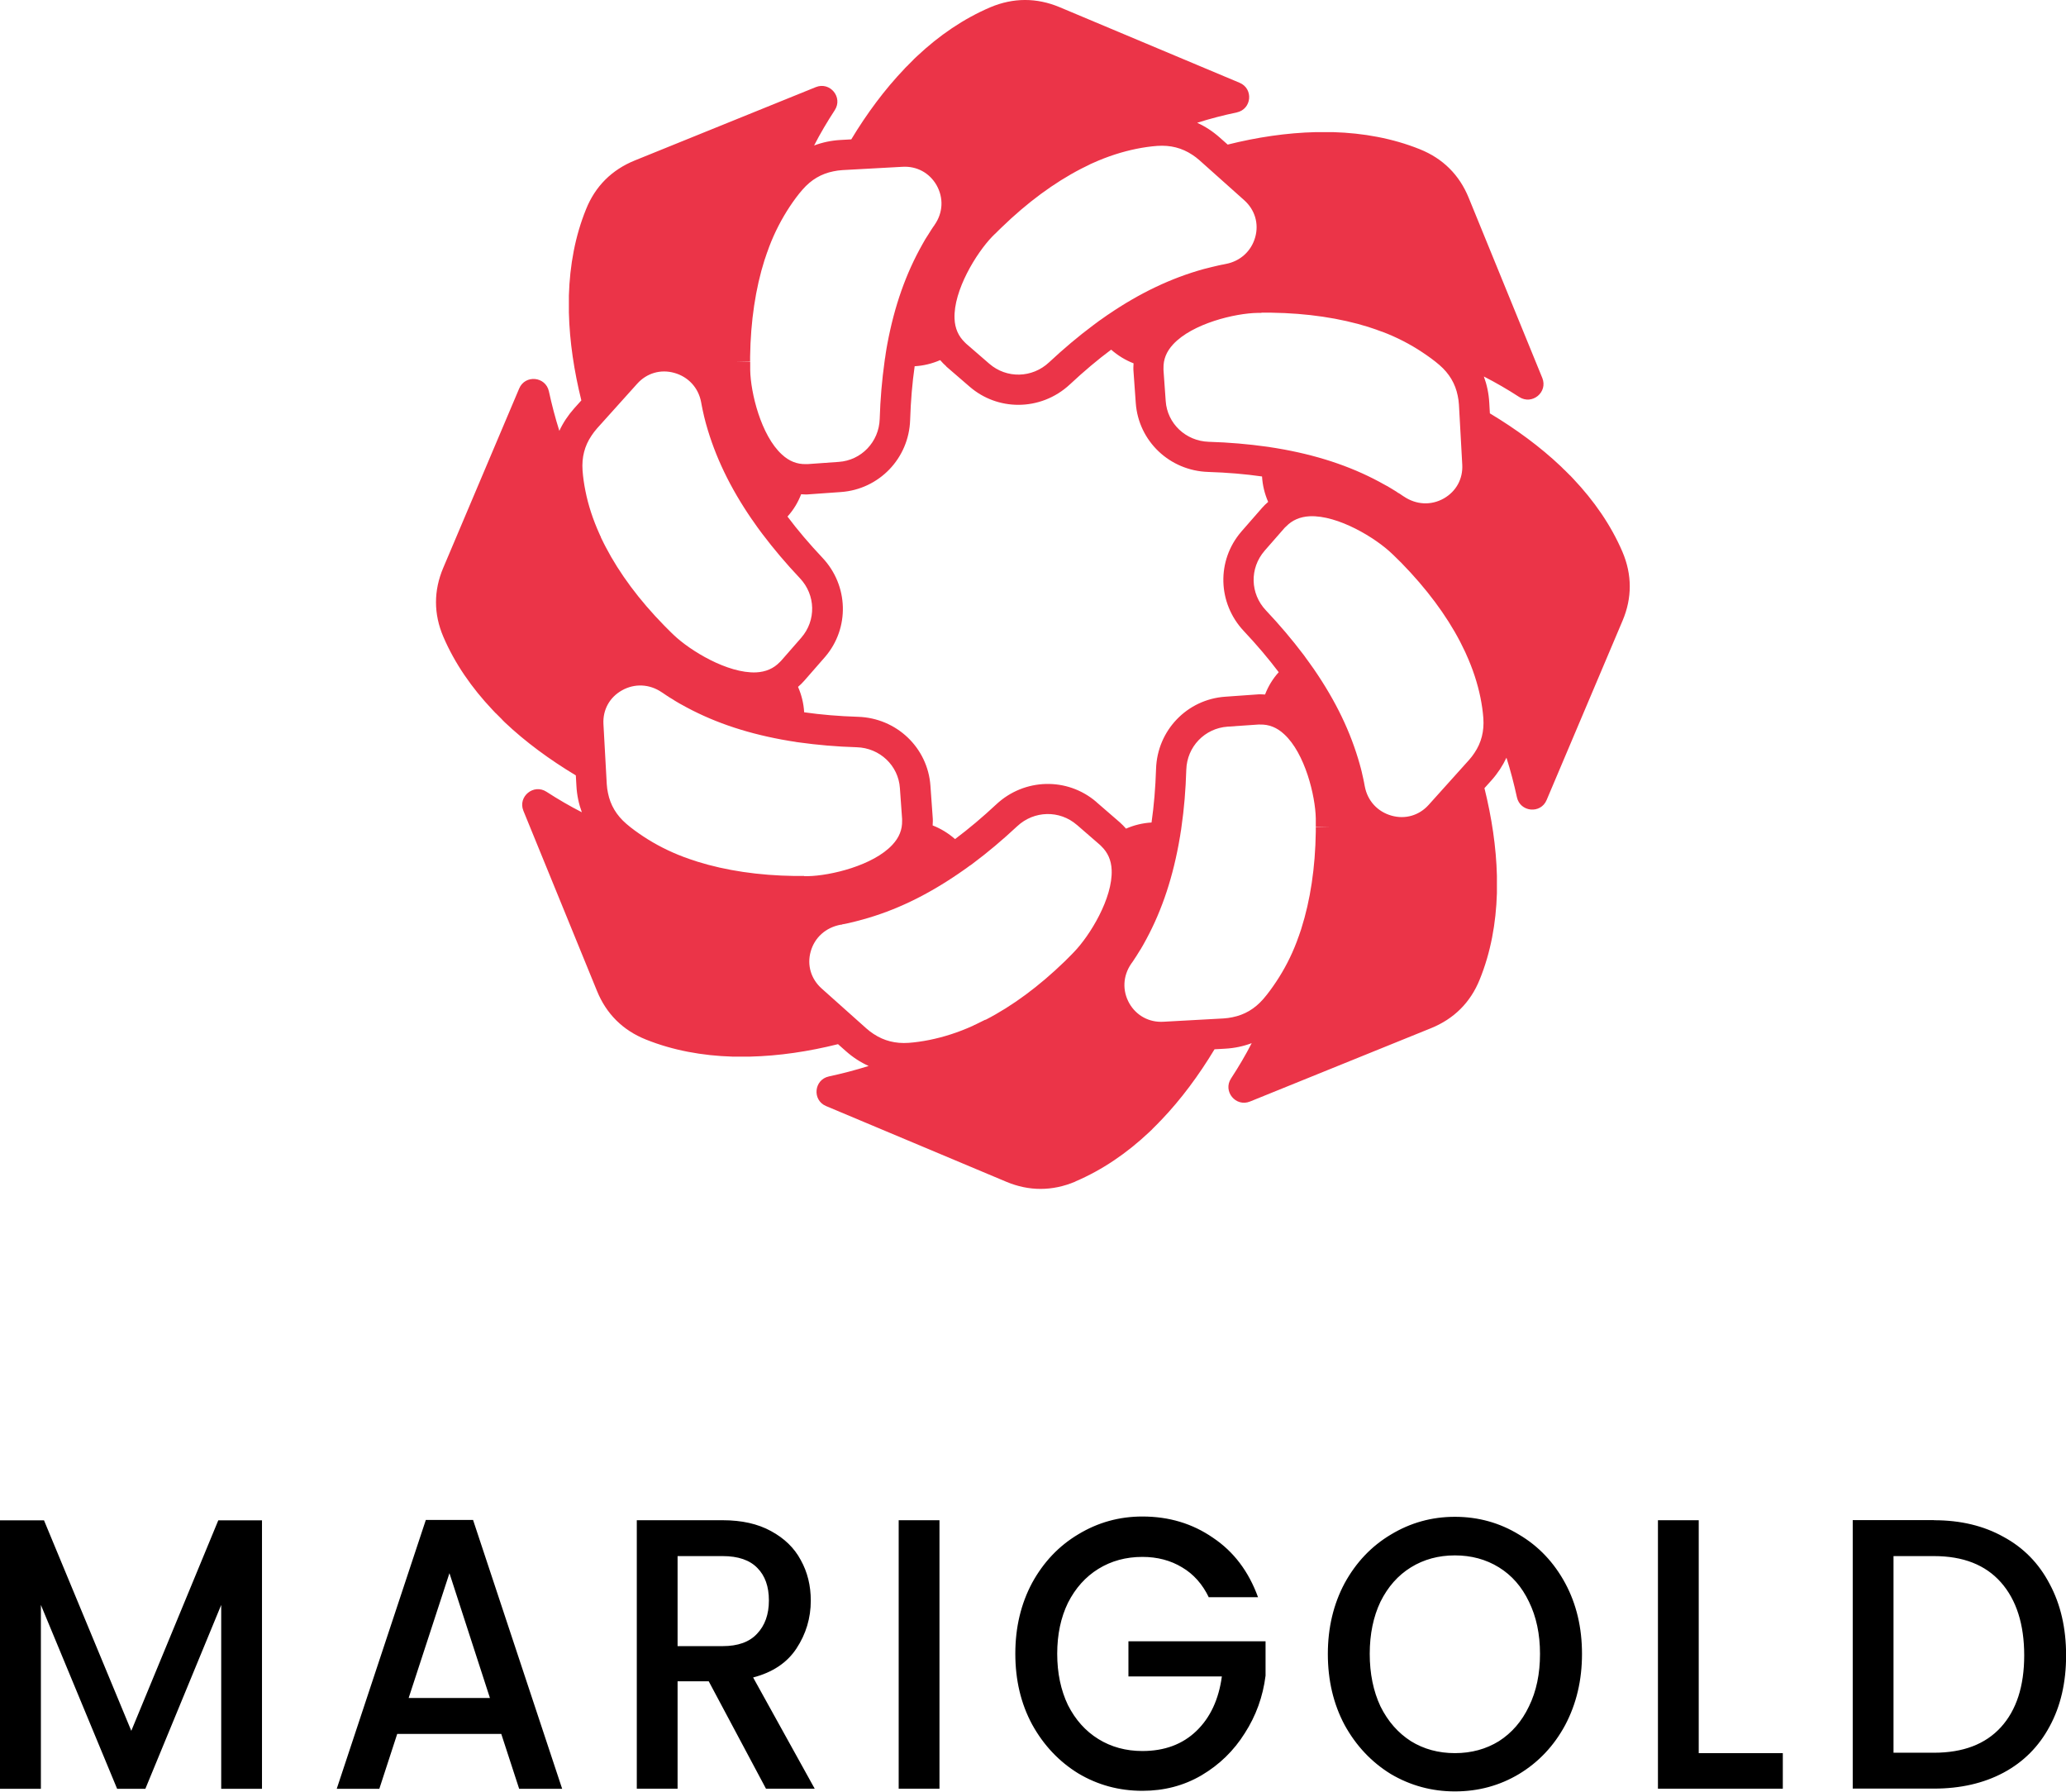
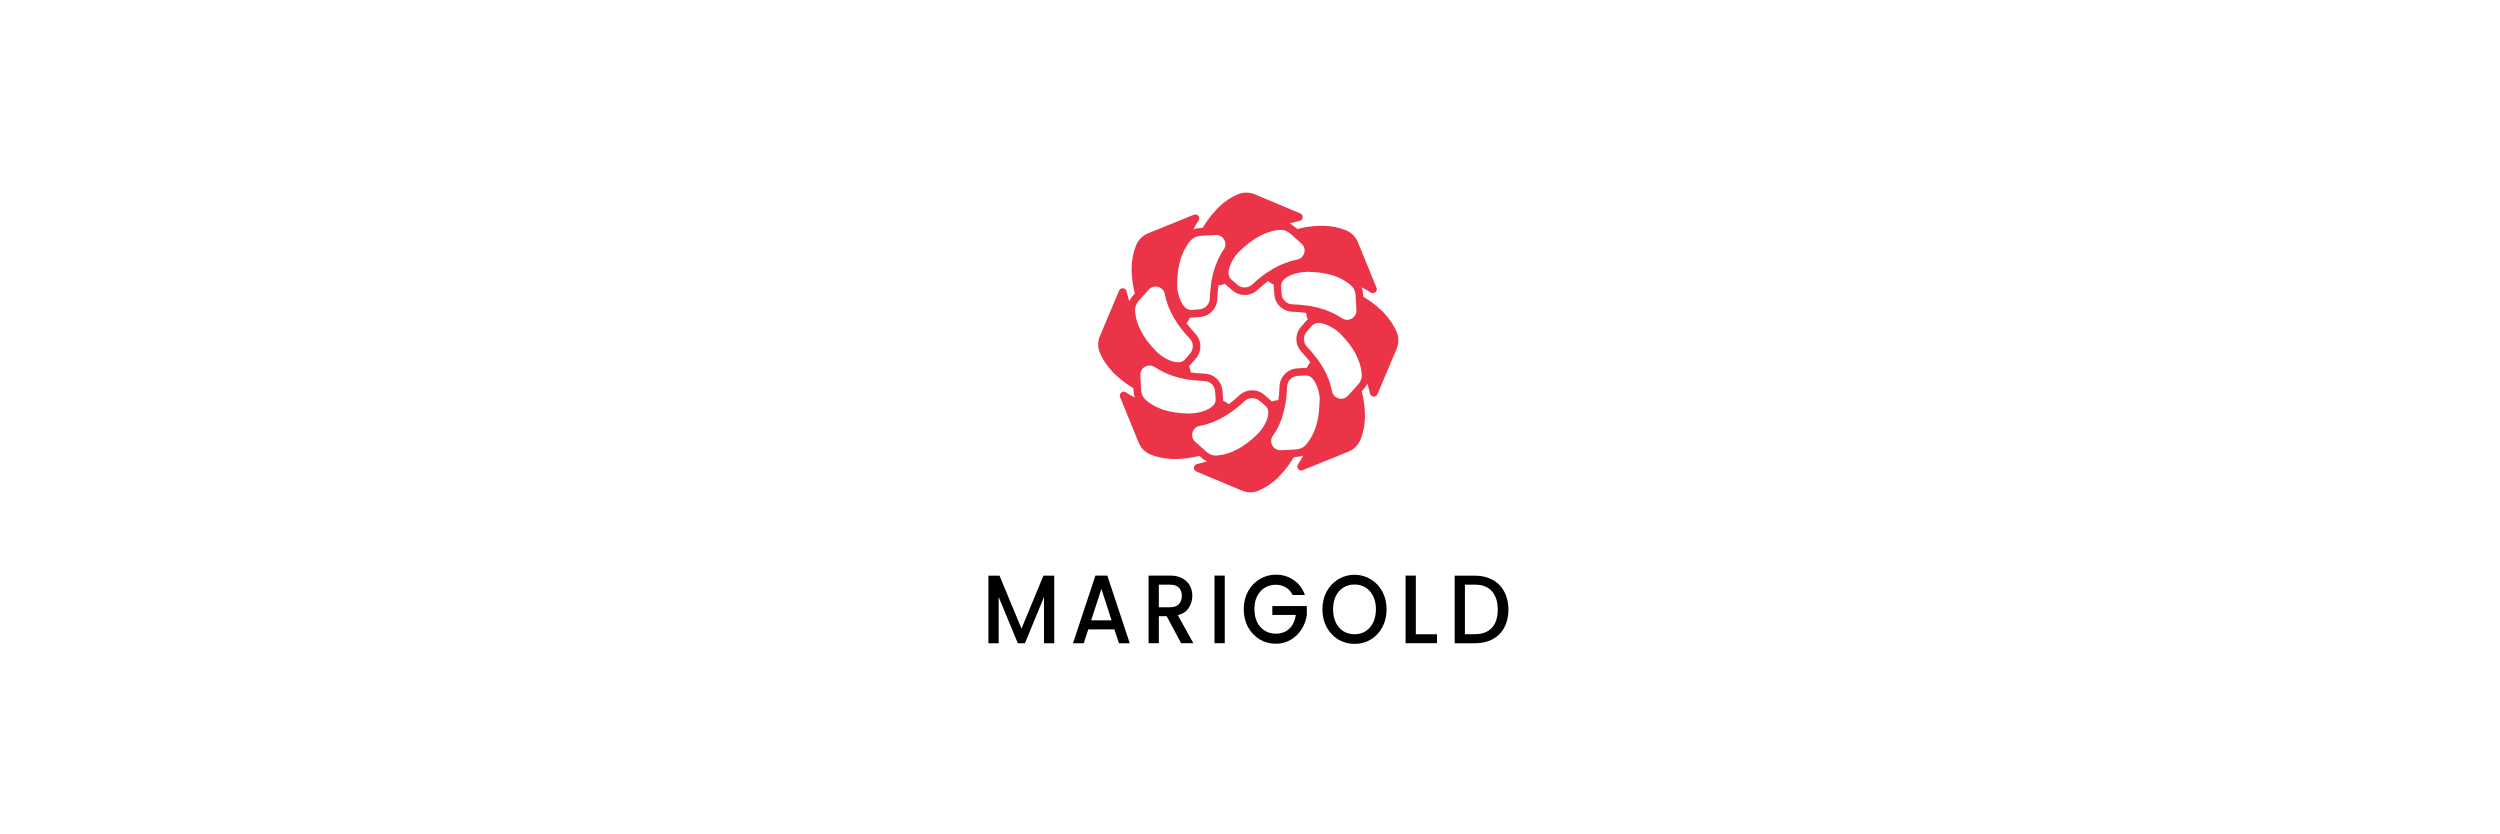
- <svg xmlns="http://www.w3.org/2000/svg" id="katman_1" viewBox="0 0 205.66 178.3">
+ <svg xmlns="http://www.w3.org/2000/svg" id="katman_1" data-name="katman 1" width="300" height="100" viewBox="0 0 300 100">
  <defs>
-     <style>.cls-1{fill:#eb3448;}</style>
+     <style>
+       .cls-1 {
+         fill: #eb3448;
+       }
+     </style>
  </defs>
-   <path d="M26.08,151.31v26.72h-4.06v-18.3l-7.55,18.3h-2.81l-7.59-18.3v18.3H0v-26.72H4.38l8.69,20.95,8.66-20.95h4.35Zm23.83,21.26h-10.37l-1.78,5.46h-4.24l8.87-26.76h4.7l8.87,26.76h-4.28l-1.78-5.46Zm-1.14-3.58l-4.03-12.42-4.06,12.42h8.09Zm27.48,9.03l-5.7-10.69h-3.1v10.69h-4.06v-26.72h8.55c1.9,0,3.5,.36,4.81,1.08,1.33,.72,2.32,1.68,2.96,2.88,.67,1.2,1,2.55,1,4.04,0,1.74-.48,3.33-1.43,4.77-.93,1.41-2.36,2.37-4.31,2.88l6.13,11.07h-4.85Zm-8.8-14.19h4.49c1.52,0,2.66-.41,3.42-1.23,.78-.82,1.18-1.92,1.18-3.31s-.38-2.46-1.14-3.23c-.76-.79-1.91-1.19-3.46-1.19h-4.49v8.96Zm26.07-12.53v26.72h-4.06v-26.72h4.06Zm26.82,7.69c-.64-1.33-1.53-2.33-2.67-3-1.14-.69-2.46-1.04-3.95-1.04-1.64,0-3.1,.4-4.38,1.19-1.28,.79-2.29,1.92-3.03,3.38-.71,1.46-1.07,3.15-1.07,5.07s.36,3.63,1.07,5.11c.74,1.46,1.75,2.59,3.03,3.38,1.28,.79,2.74,1.19,4.38,1.19,2.21,0,4-.67,5.38-2s2.22-3.14,2.53-5.42h-9.3v-3.5h13.65v3.42c-.26,2.08-.95,3.99-2.07,5.73-1.09,1.74-2.53,3.14-4.31,4.19-1.76,1.03-3.72,1.54-5.88,1.54-2.33,0-4.45-.58-6.38-1.73-1.92-1.18-3.46-2.81-4.6-4.88-1.12-2.08-1.67-4.42-1.67-7.04s.56-4.96,1.67-7.04c1.14-2.08,2.67-3.69,4.6-4.84,1.95-1.18,4.07-1.77,6.38-1.77,2.64,0,4.98,.7,7.02,2.11,2.07,1.38,3.56,3.36,4.49,5.92h-4.88Zm24.49,19.3c-2.3,0-4.43-.58-6.38-1.73-1.92-1.18-3.46-2.81-4.6-4.88-1.12-2.1-1.67-4.46-1.67-7.07s.56-4.96,1.67-7.04c1.14-2.08,2.67-3.69,4.6-4.84,1.95-1.18,4.07-1.77,6.38-1.77s4.45,.59,6.38,1.77c1.95,1.15,3.48,2.77,4.6,4.84,1.12,2.08,1.67,4.42,1.67,7.04s-.56,4.97-1.67,7.07c-1.12,2.08-2.65,3.7-4.6,4.88-1.92,1.15-4.05,1.73-6.38,1.73Zm0-3.81c1.64,0,3.1-.4,4.38-1.19,1.28-.82,2.28-1.97,2.99-3.46,.74-1.51,1.1-3.25,1.1-5.23s-.37-3.7-1.1-5.19c-.71-1.49-1.71-2.63-2.99-3.42-1.28-.79-2.74-1.19-4.38-1.19s-3.1,.4-4.38,1.19c-1.28,.79-2.29,1.93-3.03,3.42-.71,1.49-1.07,3.22-1.07,5.19s.36,3.72,1.07,5.23c.74,1.49,1.75,2.64,3.03,3.46,1.28,.79,2.74,1.19,4.38,1.19Zm24.27,0h8.37v3.54h-12.43v-26.72h4.06v23.18Zm23.42-23.18c2.64,0,4.94,.55,6.91,1.65,2,1.08,3.53,2.64,4.6,4.69,1.09,2.02,1.64,4.4,1.64,7.11s-.55,5.07-1.64,7.07c-1.07,2-2.6,3.54-4.6,4.61-1.97,1.05-4.28,1.58-6.91,1.58h-8.09v-26.72h8.09Zm0,23.14c2.9,0,5.12-.85,6.66-2.54,1.54-1.69,2.32-4.08,2.32-7.15s-.77-5.52-2.32-7.27c-1.54-1.74-3.76-2.61-6.66-2.61h-4.03v19.57h4.03Z" />
-   <path class="cls-1" d="M107.06,117.58c2.67-1.14,5.11-2.81,7.3-4.87h0l.16-.15,.02-.02,.14-.13,.03-.04,.12-.12,.05-.05,.34-.34,.07-.07,.09-.1,.06-.06,.11-.11,.04-.04c1.99-2.08,3.76-4.48,5.31-7.05l1.06-.06c.93-.05,1.81-.24,2.64-.55-.62,1.21-1.31,2.37-2.06,3.52-.83,1.28,.48,2.86,1.89,2.29l18.02-7.3c2.29-.93,3.93-2.56,4.85-4.85,1.09-2.68,1.62-5.58,1.71-8.58h0v-1.74c-.07-2.87-.52-5.81-1.24-8.72l.71-.79c.62-.7,1.11-1.45,1.48-2.24,.41,1.29,.75,2.6,1.04,3.93,.32,1.49,2.37,1.69,2.96,.28l7.56-17.85c.96-2.27,.95-4.58-.01-6.84-1.14-2.66-2.83-5.09-4.89-7.27h0l-.15-.16-.02-.02-.13-.14-.04-.03-.12-.12-.05-.05-.34-.34-.08-.07-.09-.09-.06-.06-.11-.11-.04-.04c-2.09-1.98-4.5-3.74-7.08-5.29l-.06-1.05c-.05-.93-.24-1.81-.54-2.62,1.21,.62,2.38,1.3,3.52,2.04,1.28,.83,2.87-.47,2.3-1.89l-7.33-17.94c-.93-2.28-2.57-3.91-4.87-4.83-2.69-1.08-5.61-1.61-8.62-1.7h-1.74c-2.89,.07-5.84,.51-8.76,1.24l-.79-.7c-.7-.62-1.45-1.11-2.25-1.47,1.29-.41,2.61-.75,3.94-1.03,1.5-.32,1.69-2.36,.29-2.95L105.47,.71c-2.28-.95-4.59-.95-6.88,.01-2.67,1.14-5.11,2.81-7.3,4.87h0l-.16,.15-.02,.02-.14,.13-.03,.04-.12,.12-.05,.05-.34,.34-.07,.08-.1,.09-.06,.06-.11,.11-.04,.05c-1.99,2.08-3.76,4.47-5.31,7.04l-1.06,.06c-.93,.05-1.81,.24-2.64,.55,.62-1.21,1.31-2.37,2.06-3.52,.83-1.28-.48-2.86-1.89-2.29l-18.02,7.3c-2.29,.93-3.93,2.56-4.85,4.85-1.09,2.68-1.62,5.58-1.71,8.58h0v1.73c.07,2.87,.52,5.81,1.24,8.72l-.71,.79c-.62,.7-1.11,1.44-1.48,2.24-.41-1.29-.75-2.6-1.04-3.93-.32-1.49-2.37-1.69-2.96-.28l-7.56,17.85c-.96,2.27-.96,4.58,.01,6.85,1.14,2.66,2.83,5.09,4.89,7.27h0l.15,.16,.02,.02,.13,.14,.04,.03,.12,.12,.05,.05,.34,.34,.07,.07,.09,.1,.06,.06,.11,.11,.04,.04c2.09,1.98,4.5,3.74,7.08,5.29l.06,1.05c.05,.93,.24,1.81,.54,2.62-1.21-.62-2.38-1.3-3.52-2.04-1.28-.83-2.87,.48-2.3,1.89l7.33,17.94c.93,2.28,2.57,3.91,4.87,4.83,2.69,1.08,5.61,1.61,8.62,1.7h1.74c2.89-.07,5.84-.51,8.76-1.24l.79,.7c.7,.62,1.46,1.11,2.26,1.47-1.3,.41-2.61,.75-3.95,1.04-1.5,.32-1.69,2.36-.29,2.95l17.93,7.53c2.28,.96,4.6,.95,6.88-.01Zm23.92-35.26v.28s0,.08,0,.09v.09c-.05,3.56-.54,6.81-1.44,9.64l-.02,.07-.24,.7s-.02,.05-.03,.07l-.16,.45c-.56,1.48-1.26,2.81-2.06,4.01-.4,.6-.82,1.18-1.27,1.7-.86,.99-1.87,1.58-3.08,1.82-.28,.06-.58,.1-.88,.12l-6,.33c-1.41,.08-2.68-.61-3.38-1.83-.71-1.26-.65-2.73,.19-3.95l.05-.07s.04-.06,.06-.08l.35-.53s.03-.04,.04-.06l.26-.42s.03-.05,.03-.05l.12-.19s.04-.06,.05-.07l.07-.13s.03-.06,.05-.08l.12-.21c1.65-2.91,2.8-6.15,3.51-9.95,.05-.29,.11-.59,.15-.85l.08-.52s.01-.06,.02-.1c.01-.1,.03-.2,.04-.3,.26-1.78,.42-3.7,.48-5.7,.07-2.28,1.83-4.12,4.11-4.28l3.06-.21c.06,0,.12,0,.18,0,.88-.02,1.67,.29,2.39,.96,2.08,1.9,3.11,6.15,3.15,8.38v.38s0,.05,0,.07v.39h1.51l-1.51,.03Zm14.85-17.48l.12,.27c.66,1.45,1.13,2.89,1.42,4.31,.14,.69,.24,1.38,.29,2.06,.09,1.3-.2,2.44-.89,3.46-.16,.24-.34,.48-.54,.7l-4.01,4.46c-.95,1.06-2.33,1.46-3.69,1.08-1.4-.39-2.4-1.48-2.67-2.91l-.03-.15s0-.04-.01-.06l-.03-.15s0-.05-.01-.07l-.04-.17s0-.05-.01-.07l-.15-.66s-.02-.08-.02-.1l-.12-.47s-.01-.04-.02-.06l-.06-.23c-.9-3.22-2.39-6.32-4.58-9.5-.17-.25-.35-.5-.52-.73l-.3-.41s-.04-.06-.06-.09c-.06-.08-.12-.16-.18-.24-1.09-1.44-2.33-2.91-3.71-4.37-1.57-1.66-1.63-4.19-.13-5.92,.02-.02,.04-.04,.05-.06l1.96-2.24s.09-.08,.13-.12c.61-.63,1.38-.97,2.36-1.02,2.82-.12,6.56,2.16,8.19,3.73l.25,.24s.04,.04,.06,.06l.63,.62c2.49,2.55,4.46,5.19,5.83,7.82l.04,.08,.4,.81s.03,.05,.04,.09Zm-20.25-33.72s.06,0,.1,0h.38s.05,0,.07,0h.43c3.57,.05,6.84,.54,9.69,1.43,.01,0,.07,.02,.08,.03l.69,.23s.05,.02,.07,.03l.47,.17h.02c1.48,.56,2.8,1.25,3.99,2.04,.6,.4,1.18,.81,1.71,1.27,.99,.85,1.59,1.87,1.83,3.07,.06,.28,.1,.57,.12,.88l.33,5.97c.08,1.42-.61,2.67-1.84,3.37-1.26,.71-2.74,.64-3.98-.2l-.05-.03s-.06-.04-.09-.06l-.12-.08-.05-.04-.21-.13h-.02l-.14-.1s-.08-.05-.09-.06l-.36-.22s-.06-.04-.08-.05l-.22-.13s-.04-.03-.05-.03l-.13-.08s-.06-.04-.08-.04l-.22-.12c-2.92-1.65-6.18-2.79-9.99-3.5-.3-.05-.6-.11-.86-.15l-.52-.08s-.07-.01-.1-.02c-.1-.01-.2-.03-.3-.04-1.79-.25-3.71-.42-5.73-.48-2.29-.07-4.14-1.82-4.29-4.06l-.22-3.08c0-.06,0-.12,0-.18-.02-.88,.29-1.66,.96-2.38,1.91-2.07,6.17-3.1,8.43-3.13h.35Zm-26.81-7.57l.26-.26s.03-.03,.05-.04l.28-.28,.04-.04,.31-.3c2.56-2.48,5.21-4.44,7.92-5.84l.83-.41s.05-.02,.07-.04l.27-.12c1.46-.66,2.91-1.12,4.33-1.41,.7-.14,1.39-.24,2.07-.29,1.31-.09,2.45,.2,3.48,.88,.24,.16,.48,.33,.71,.54l4.47,3.99c1.06,.95,1.47,2.32,1.09,3.68-.39,1.39-1.49,2.39-2.93,2.66l-.15,.03s-.05,.01-.08,.02l-.12,.02s-.07,.01-.11,.02l-.13,.03s-.07,.01-.1,.02l-.68,.16s-.05,.01-.08,.02l-.44,.11s-.05,.01-.08,.02l-.24,.06c-3.24,.9-6.35,2.38-9.49,4.52l-.05,.03c-.25,.17-.51,.35-.71,.5l-.06,.04s-.04,.03-.06,.04l-.32,.24s-.05,.03-.07,.05c-.08,.06-.16,.12-.24,.18-1.45,1.08-2.92,2.32-4.39,3.69-1.67,1.56-4.21,1.63-5.94,.13l-2.31-2s-.08-.09-.13-.13c-.63-.61-.98-1.38-1.02-2.35-.12-2.81,2.17-6.53,3.74-8.16Zm-4.58,12.92l2.34,2.02c1.39,1.2,3.11,1.8,4.84,1.8,1.84,0,3.68-.68,5.13-2.03,1.39-1.3,2.78-2.47,4.11-3.46,.66,.58,1.41,1.04,2.23,1.36-.02,.29-.03,.57,0,.87l.22,3.08c.27,3.79,3.37,6.74,7.21,6.86,1.89,.06,3.69,.21,5.36,.45,.05,.88,.26,1.73,.61,2.53-.22,.19-.43,.39-.62,.61l-2.01,2.3s-.04,.04-.05,.06c-2.47,2.87-2.36,7.11,.26,9.89,1.29,1.37,2.45,2.74,3.47,4.09-.59,.65-1.05,1.41-1.36,2.22-.29-.02-.58-.03-.87,0l-3.09,.22c-3.8,.26-6.77,3.35-6.89,7.18-.06,1.88-.21,3.67-.45,5.34-.88,.05-1.74,.26-2.54,.61-.19-.22-.39-.42-.61-.62l-2.31-2s-.04-.03-.05-.05c-2.88-2.46-7.14-2.36-9.94,.25-1.38,1.29-2.75,2.44-4.11,3.46-.66-.58-1.41-1.04-2.23-1.36,.02-.29,.03-.57,0-.87l-.22-3.08c-.27-3.79-3.37-6.74-7.21-6.86-1.89-.06-3.69-.21-5.36-.45-.05-.88-.26-1.73-.61-2.53,.22-.19,.43-.39,.62-.61l2.01-2.3s.05-.05,.07-.08c2.45-2.86,2.34-7.1-.28-9.87-1.29-1.37-2.46-2.74-3.47-4.09,.59-.65,1.05-1.41,1.36-2.22,.14,0,.27,.02,.41,.02,.15,0,.3,0,.46-.02l3.09-.22c3.8-.27,6.77-3.35,6.89-7.18,.06-1.88,.21-3.67,.45-5.34,.88-.05,1.74-.26,2.54-.61,.19,.22,.39,.43,.61,.62Zm-19.52-.49v-.3s0-.07,0-.08v-.09c.05-3.56,.54-6.81,1.44-9.65l.03-.08,.22-.65s.03-.09,.04-.1l.16-.45c.56-1.48,1.26-2.81,2.05-4.01,.4-.6,.82-1.18,1.28-1.7,.86-.99,1.87-1.58,3.08-1.82,.28-.06,.58-.1,.88-.12l6-.33c1.42-.08,2.68,.61,3.38,1.83,.71,1.26,.65,2.73-.19,3.94l-.05,.08s-.04,.06-.06,.08l-.09,.13s-.02,.03-.03,.05l-.14,.21h0l-.11,.18-.04,.06-.13,.21s-.02,.04-.04,.06l-.16,.25s-.02,.04-.03,.05l-.04,.06s-.03,.04-.04,.07l-.08,.14s-.03,.05-.04,.07l-.12,.21c-1.65,2.91-2.8,6.15-3.51,9.95-.05,.29-.11,.59-.15,.88l-.07,.49s-.01,.07-.02,.1c-.01,.1-.03,.2-.04,.3-.25,1.79-.42,3.7-.48,5.7-.07,2.28-1.83,4.12-4.08,4.27l-3.09,.22c-.06,0-.12,0-.18,0-.88,.02-1.67-.29-2.39-.96-2.08-1.9-3.11-6.15-3.15-8.39v-.38s0-.05,0-.07v-.39h-1.51l1.51-.03Zm-14.84,17.49l-.05-.1-.02-.03-.06-.14-.02-.04c-.65-1.44-1.12-2.87-1.4-4.28-.14-.69-.24-1.38-.29-2.06-.09-1.3,.2-2.44,.89-3.46,.16-.24,.34-.48,.54-.71l4.01-4.46c.95-1.06,2.33-1.46,3.69-1.08,1.4,.39,2.4,1.48,2.67,2.9l.03,.16s0,.03,.01,.05l.03,.16s0,.04,.01,.06l.04,.18s0,.05,.01,.07l.15,.67s.02,.07,.02,.09l.11,.43s.02,.08,.03,.12l.06,.22c.9,3.22,2.39,6.32,4.56,9.48,0,.01,.02,.03,.04,.05,.17,.24,.33,.48,.49,.7l.3,.41s.04,.05,.06,.08c.06,.08,.12,.16,.18,.24,1.09,1.44,2.33,2.91,3.71,4.37,1.57,1.66,1.63,4.2,.13,5.92-.02,.02-.04,.05-.06,.07l-1.95,2.23s-.09,.08-.13,.13c-.61,.63-1.38,.97-2.36,1.02-2.84,.11-6.56-2.16-8.2-3.73l-.26-.25s-.03-.03-.04-.04l-.63-.63c-2.49-2.54-4.46-5.19-5.84-7.84l-.03-.06-.13-.25-.02-.04-.26-.53s-.02-.05-.04-.07Zm20.23,33.71s-.04,0-.07,0h-.15s-.04,0-.06,0h-.69c-3.57-.05-6.84-.54-9.69-1.43-.01,0-.07-.02-.08-.03l-.7-.23s-.04-.02-.07-.03l-.46-.16c-1.49-.56-2.83-1.25-4.03-2.04-.6-.4-1.18-.81-1.71-1.27-.99-.85-1.59-1.87-1.83-3.07-.06-.28-.1-.57-.12-.88l-.33-5.97c-.08-1.42,.61-2.67,1.84-3.36,1.26-.71,2.74-.64,3.95,.18l.08,.05s.08,.05,.12,.08l.22,.15,.06,.04,.09,.06h.01l.16,.11,.08,.05,.35,.21s.06,.04,.07,.05l.23,.14s.04,.02,.05,.03l.14,.08,.06,.04,.22,.12c2.92,1.65,6.18,2.79,9.99,3.5,.3,.05,.6,.11,.86,.15l.52,.08s.06,.01,.09,.02c.1,.01,.2,.03,.3,.04,1.79,.25,3.72,.42,5.73,.48,2.29,.07,4.14,1.82,4.29,4.06l.22,3.08c0,.06,0,.12,0,.18,.02,.88-.29,1.66-.96,2.38-1.91,2.07-6.17,3.09-8.43,3.13h-.37Zm18.02,14.31s-.06,.03-.07,.03l-.81,.4s-.05,.02-.08,.04l-.1,.05h-.03l-.14,.08c-1.45,.66-2.9,1.12-4.33,1.41-.7,.14-1.39,.24-2.07,.29-1.3,.09-2.45-.2-3.48-.88-.24-.16-.48-.33-.71-.54l-4.47-3.99c-1.06-.95-1.47-2.32-1.09-3.68,.39-1.39,1.49-2.39,2.99-2.67h.08s.06-.03,.1-.04l.12-.02s.05,0,.07-.01l.19-.04s.06-.01,.09-.02l.69-.16,.07-.02,.47-.12s.04-.01,.06-.02l.23-.06c3.24-.89,6.35-2.38,9.54-4.56,.25-.17,.5-.35,.75-.52l.38-.28s.06-.04,.1-.06c.08-.06,.16-.12,.24-.18,1.45-1.08,2.92-2.32,4.39-3.69,1.67-1.56,4.21-1.63,5.94-.13,.02,.02,.03,.03,.05,.04l2.26,1.96h0s.08,.09,.13,.13c.63,.61,.98,1.38,1.02,2.35,.12,2.81-2.17,6.54-3.75,8.17l-.25,.26s-.03,.02-.04,.04l-.63,.63c-2.56,2.48-5.21,4.44-7.87,5.81Z" />
+   <path d="M126.51,69.08v8.11h-1.23v-5.55l-2.29,5.55h-.85l-2.3-5.55v5.55h-1.23v-8.11h1.33l2.64,6.36,2.63-6.36h1.32Zm7.23,6.45h-3.15l-.54,1.66h-1.29l2.69-8.12h1.43l2.69,8.12h-1.3l-.54-1.66h0Zm-.35-1.09l-1.22-3.77-1.23,3.77h2.45Zm8.34,2.74l-1.73-3.24h-.94v3.24h-1.23v-8.11h2.59c.58,0,1.06,.11,1.46,.33,.4,.22,.7,.51,.9,.87,.2,.36,.3,.77,.3,1.23,0,.53-.15,1.01-.43,1.45-.28,.43-.72,.72-1.31,.87l1.86,3.36h-1.47Zm-2.67-4.31h1.36c.46,0,.81-.12,1.04-.37,.24-.25,.36-.58,.36-1s-.12-.75-.35-.98c-.23-.24-.58-.36-1.05-.36h-1.36v2.72h0Zm7.91-3.8v8.11h-1.23v-8.11h1.23Zm8.14,2.33c-.19-.4-.46-.71-.81-.91-.35-.21-.75-.32-1.2-.32-.5,0-.94,.12-1.33,.36-.39,.24-.69,.58-.92,1.03-.22,.44-.32,.96-.32,1.54s.11,1.1,.32,1.55c.22,.44,.53,.79,.92,1.03,.39,.24,.83,.36,1.33,.36,.67,0,1.21-.2,1.63-.61s.67-.95,.77-1.64h-2.82v-1.06h4.14v1.04c-.08,.63-.29,1.21-.63,1.74-.33,.53-.77,.95-1.31,1.27-.53,.31-1.13,.47-1.78,.47-.71,0-1.35-.18-1.94-.52-.58-.36-1.05-.85-1.4-1.48-.34-.63-.51-1.34-.51-2.14s.17-1.51,.51-2.14c.35-.63,.81-1.12,1.4-1.47,.59-.36,1.23-.54,1.94-.54,.8,0,1.51,.21,2.13,.64,.63,.42,1.08,1.02,1.36,1.8h-1.48Zm7.43,5.87c-.7,0-1.34-.18-1.94-.52-.58-.36-1.05-.85-1.4-1.48-.34-.64-.51-1.35-.51-2.15s.17-1.51,.51-2.14c.35-.63,.81-1.12,1.4-1.47,.59-.36,1.23-.54,1.94-.54s1.35,.18,1.94,.54c.59,.35,1.06,.84,1.4,1.47,.34,.63,.51,1.34,.51,2.14s-.17,1.51-.51,2.15c-.34,.63-.8,1.12-1.4,1.48-.58,.35-1.23,.52-1.94,.52Zm0-1.16c.5,0,.94-.12,1.33-.36,.39-.25,.69-.6,.91-1.05,.22-.46,.33-.99,.33-1.59s-.11-1.12-.33-1.57c-.22-.45-.52-.8-.91-1.04s-.83-.36-1.33-.36-.94,.12-1.33,.36c-.39,.24-.69,.59-.92,1.04-.22,.45-.32,.98-.32,1.57s.11,1.13,.32,1.59c.22,.45,.53,.8,.92,1.05,.39,.24,.83,.36,1.33,.36Zm7.36,0h2.54v1.07h-3.77v-8.11h1.23v7.03h0Zm7.11-7.03c.8,0,1.5,.17,2.1,.5,.61,.33,1.07,.8,1.4,1.42,.33,.61,.5,1.34,.5,2.16s-.17,1.54-.5,2.15c-.32,.61-.79,1.07-1.4,1.4-.6,.32-1.3,.48-2.1,.48h-2.45v-8.11h2.45Zm0,7.02c.88,0,1.55-.26,2.02-.77,.47-.51,.7-1.24,.7-2.17s-.23-1.67-.7-2.21c-.47-.53-1.14-.79-2.02-.79h-1.22v5.94h1.22Z" />
+   <path class="cls-1" d="M151.08,58.85c.81-.35,1.55-.85,2.22-1.48h0l.05-.05h0l.04-.05h0l.04-.05,.02-.02,.1-.1,.02-.02,.03-.03,.02-.02,.03-.03h.01c.6-.64,1.14-1.37,1.61-2.15l.32-.02c.28-.02,.55-.07,.8-.17-.19,.37-.4,.72-.63,1.07-.25,.39,.15,.87,.57,.69l5.47-2.22c.69-.28,1.19-.78,1.47-1.47,.33-.81,.49-1.69,.52-2.6h0v-.53c-.02-.87-.16-1.76-.38-2.65l.22-.24c.19-.21,.34-.44,.45-.68,.12,.39,.23,.79,.32,1.19,.1,.45,.72,.51,.9,.08l2.29-5.42c.29-.69,.29-1.39,0-2.08-.35-.81-.86-1.54-1.48-2.21h0l-.05-.05h0l-.04-.05h-.01l-.04-.05-.02-.02-.1-.1-.02-.02-.03-.03-.02-.02-.03-.03h-.01c-.63-.61-1.37-1.15-2.15-1.62l-.02-.32c-.02-.28-.07-.55-.16-.8,.37,.19,.72,.39,1.07,.62,.39,.25,.87-.14,.7-.57l-2.22-5.44c-.28-.69-.78-1.19-1.48-1.47-.82-.33-1.7-.49-2.62-.52h-.53c-.88,.02-1.77,.15-2.66,.38l-.24-.21c-.21-.19-.44-.34-.68-.45,.39-.12,.79-.23,1.2-.31,.46-.1,.51-.72,.09-.9l-5.44-2.28c-.69-.29-1.39-.29-2.09,0-.81,.35-1.55,.85-2.22,1.48h0l-.05,.05h0l-.04,.05h0l-.04,.05-.02,.02-.1,.1-.02,.02-.03,.03-.02,.02-.03,.03v.02c-.62,.63-1.15,1.36-1.62,2.14l-.32,.02c-.28,.02-.55,.07-.8,.17,.19-.37,.4-.72,.63-1.07,.25-.39-.15-.87-.57-.69l-5.47,2.22c-.69,.28-1.19,.78-1.47,1.47-.33,.81-.49,1.69-.52,2.6h0v.52c.02,.87,.16,1.76,.38,2.65l-.22,.24c-.19,.21-.34,.44-.45,.68-.12-.39-.23-.79-.32-1.19-.1-.45-.72-.51-.9-.08l-2.29,5.42c-.29,.69-.29,1.39,0,2.08,.35,.81,.86,1.54,1.48,2.21h0l.05,.05h0l.04,.05h.01l.04,.05,.02,.02,.1,.1,.02,.02,.03,.03,.02,.02,.03,.03h.01c.63,.61,1.37,1.15,2.15,1.62l.02,.32c.02,.28,.07,.55,.16,.8-.37-.19-.72-.39-1.07-.62-.39-.25-.87,.15-.7,.57l2.22,5.44c.28,.69,.78,1.19,1.48,1.47,.82,.33,1.7,.49,2.62,.52h.53c.88-.02,1.77-.15,2.66-.38l.24,.21c.21,.19,.44,.34,.69,.45-.39,.12-.79,.23-1.2,.32-.46,.1-.51,.72-.09,.9l5.44,2.28c.69,.29,1.4,.29,2.09,0h0Zm7.26-10.71v.14c-.02,1.08-.16,2.07-.44,2.93v.02l-.08,.21v.02l-.06,.14c-.17,.45-.38,.85-.63,1.22-.12,.18-.25,.36-.39,.52-.26,.3-.57,.48-.93,.55-.08,.02-.18,.03-.27,.04l-1.82,.1c-.43,.02-.81-.19-1.03-.56-.22-.38-.2-.83,.06-1.2l.02-.02s.01-.02,.02-.02l.11-.16v-.02l.09-.13v-.02l.05-.06,.02-.02,.02-.04s0-.02,.02-.02l.04-.06c.5-.88,.85-1.87,1.07-3.02,.02-.09,.03-.18,.05-.26l.02-.16v-.03s.02-.06,.02-.09c.08-.54,.13-1.12,.15-1.73,.02-.69,.56-1.25,1.25-1.3l.93-.06h.05c.27,0,.51,.09,.73,.29,.63,.58,.94,1.87,.96,2.54v.25h0Zm4.51-5.29l.04,.08c.2,.44,.34,.88,.43,1.31,.04,.21,.07,.42,.09,.63,.03,.39-.06,.74-.27,1.05-.05,.07-.1,.15-.16,.21l-1.22,1.35c-.29,.32-.71,.44-1.12,.33-.42-.12-.73-.45-.81-.88v-.05s0-.01-.01-.02v-.05s0-.02-.01-.02v-.05s-.01-.02-.02-.02l-.05-.2s0-.02,0-.03l-.04-.14v-.02l-.02-.07c-.27-.98-.73-1.92-1.39-2.88-.05-.08-.11-.15-.16-.22l-.09-.12-.02-.03-.05-.07c-.33-.44-.71-.88-1.13-1.33-.48-.5-.49-1.27-.04-1.8,0,0,.01-.01,.02-.02l.59-.68s.03-.02,.04-.04c.19-.19,.42-.29,.72-.31,.86-.04,1.99,.66,2.49,1.13l.08,.07,.02,.02,.19,.19c.76,.77,1.35,1.57,1.77,2.37v.02l.13,.25s0,.02,.01,.03h0Zm-6.14-10.23h.3c1.08,.02,2.08,.16,2.94,.43h.02l.21,.08h.02l.14,.06h0c.45,.17,.85,.38,1.21,.62,.18,.12,.36,.25,.52,.39,.3,.26,.48,.57,.56,.93,.02,.08,.03,.17,.04,.27l.1,1.81c.02,.43-.19,.81-.56,1.02-.38,.22-.83,.19-1.21-.06h-.02l-.03-.03-.04-.02h-.02l-.06-.05h0l-.04-.03-.03-.02-.11-.07-.02-.02-.07-.04h-.02l-.04-.03s-.02-.01-.02-.01l-.07-.04c-.89-.5-1.88-.85-3.03-1.06-.09-.02-.18-.03-.26-.05l-.16-.02s-.02,0-.03,0c-.03,0-.06,0-.09-.01-.54-.08-1.13-.13-1.74-.15-.69-.02-1.26-.55-1.3-1.23l-.07-.93v-.05c0-.27,.09-.5,.29-.72,.58-.63,1.87-.94,2.56-.95h.11Zm-8.14-2.3l.08-.08s0,0,.02-.01l.08-.08h.01l.09-.1c.78-.75,1.58-1.35,2.4-1.77l.25-.12s.02,0,.02-.01l.08-.04c.44-.2,.88-.34,1.31-.43,.21-.04,.42-.07,.63-.09,.4-.03,.74,.06,1.06,.27,.07,.05,.15,.1,.22,.16l1.36,1.21c.32,.29,.45,.7,.33,1.12-.12,.42-.45,.73-.89,.81h-.05l-.02,.02h-.04s-.02,0-.03,.01h-.04s-.02,.01-.03,.02l-.21,.05h-.02l-.13,.04h-.02l-.07,.02c-.98,.27-1.93,.72-2.88,1.37h-.02c-.08,.06-.15,.12-.22,.16h-.02l-.02,.02-.1,.07s-.02,0-.02,.02l-.07,.05c-.44,.33-.89,.7-1.33,1.12-.51,.47-1.28,.49-1.8,.04l-.7-.61s-.02-.03-.04-.04c-.19-.19-.3-.42-.31-.71-.04-.85,.66-1.98,1.13-2.48h0Zm-1.39,3.92l.71,.61c.42,.36,.94,.55,1.47,.55,.56,0,1.12-.21,1.56-.62,.42-.39,.84-.75,1.25-1.05,.2,.18,.43,.32,.68,.41,0,.09,0,.17,0,.26l.07,.93c.08,1.15,1.02,2.05,2.19,2.08,.57,.02,1.12,.06,1.63,.14,.02,.27,.08,.52,.19,.77-.07,.06-.13,.12-.19,.19l-.61,.7s-.01,.01-.02,.02c-.75,.87-.72,2.16,.08,3,.39,.42,.74,.83,1.05,1.24-.18,.2-.32,.43-.41,.67-.09,0-.18,0-.26,0l-.94,.07c-1.15,.08-2.05,1.02-2.09,2.18-.02,.57-.06,1.11-.14,1.62-.27,.02-.53,.08-.77,.19-.06-.07-.12-.13-.19-.19l-.7-.61s-.01,0-.02-.02c-.87-.75-2.17-.72-3.02,.08-.42,.39-.83,.74-1.25,1.05-.2-.18-.43-.32-.68-.41,0-.09,0-.17,0-.26l-.07-.93c-.08-1.15-1.02-2.05-2.19-2.08-.57-.02-1.12-.06-1.63-.14-.02-.27-.08-.52-.19-.77,.07-.06,.13-.12,.19-.19l.61-.7s.02-.02,.02-.02c.74-.87,.71-2.15-.08-2.99-.39-.42-.75-.83-1.05-1.24,.18-.2,.32-.43,.41-.67,.04,0,.08,0,.12,0,.05,0,.09,0,.14,0l.94-.07c1.15-.08,2.05-1.02,2.09-2.18,.02-.57,.06-1.11,.14-1.62,.27-.02,.53-.08,.77-.19,.06,.07,.12,.13,.19,.19h0Zm-5.92-.15v-.14c.02-1.08,.16-2.07,.44-2.93v-.02l.08-.2v-.03l.06-.14c.17-.45,.38-.85,.62-1.22,.12-.18,.25-.36,.39-.52,.26-.3,.57-.48,.93-.55,.08-.02,.18-.03,.27-.04l1.82-.1c.43-.02,.81,.19,1.03,.56,.22,.38,.2,.83-.06,1.2l-.02,.02s-.01,.02-.02,.02l-.03,.04v.02l-.05,.06h0l-.03,.05v.02l-.05,.06s0,.01-.01,.02l-.05,.08v.02l-.02,.02s0,.01-.01,.02l-.02,.04v.02l-.05,.06c-.5,.88-.85,1.87-1.07,3.02-.02,.09-.03,.18-.05,.27l-.02,.15s0,.02,0,.03c0,.03,0,.06-.01,.09-.08,.54-.13,1.12-.15,1.73-.02,.69-.56,1.25-1.24,1.3l-.94,.07h-.05c-.27,0-.51-.09-.73-.29-.63-.58-.94-1.87-.96-2.55v-.25h0Zm-4.5,5.3l-.02-.03h0l-.02-.05h0c-.2-.45-.34-.88-.42-1.31-.04-.21-.07-.42-.09-.63-.03-.39,.06-.74,.27-1.05,.05-.07,.1-.15,.16-.22l1.22-1.35c.29-.32,.71-.44,1.12-.33,.42,.12,.73,.45,.81,.88v.05s0,0,.01,.02v.05s0,.01,.01,.02v.05s.01,.02,.02,.02l.05,.2s0,.02,0,.03l.03,.13v.04l.03,.07c.27,.98,.73,1.92,1.38,2.88v.02c.06,.07,.11,.15,.16,.21l.09,.12,.02,.02,.05,.07c.33,.44,.71,.88,1.13,1.33,.48,.5,.49,1.27,.04,1.8l-.02,.02-.59,.68s-.03,.02-.04,.04c-.19,.19-.42,.29-.72,.31-.86,.03-1.99-.66-2.49-1.13l-.08-.08h-.01l-.19-.2c-.76-.77-1.35-1.57-1.77-2.38v-.02l-.05-.08h0l-.08-.17s0-.02-.01-.02h0Zm6.14,10.23h-.29c-1.08-.02-2.08-.16-2.94-.43h-.02l-.21-.08h-.02l-.14-.06c-.45-.17-.86-.38-1.22-.62-.18-.12-.36-.25-.52-.39-.3-.26-.48-.57-.56-.93-.02-.08-.03-.17-.04-.27l-.1-1.81c-.02-.43,.19-.81,.56-1.02,.38-.22,.83-.19,1.2,.05l.02,.02s.02,.02,.04,.02l.07,.05h.02l.03,.03h0l.05,.03,.02,.02,.11,.06,.02,.02,.07,.04h.02l.04,.03h.02l.07,.05c.89,.5,1.88,.85,3.03,1.06,.09,.02,.18,.03,.26,.05l.16,.02s.02,0,.03,0c.03,0,.06,0,.09,.01,.54,.08,1.13,.13,1.74,.15,.69,.02,1.26,.55,1.3,1.23l.07,.93v.05c0,.27-.09,.5-.29,.72-.58,.63-1.87,.94-2.56,.95h-.11Zm5.47,4.34h-.02l-.25,.13s-.02,0-.02,.01l-.03,.02h0l-.04,.02c-.44,.2-.88,.34-1.31,.43-.21,.04-.42,.07-.63,.09-.39,.03-.74-.06-1.06-.27-.07-.05-.15-.1-.22-.16l-1.36-1.21c-.32-.29-.45-.7-.33-1.12,.12-.42,.45-.73,.91-.81h.02s.02,0,.03-.01h.04s.02,0,.02,0h.06s.02-.02,.03-.02l.21-.05h.02l.14-.04h.02l.07-.02c.98-.27,1.93-.72,2.89-1.38,.08-.05,.15-.11,.23-.16l.12-.08s.02-.01,.03-.02l.07-.05c.44-.33,.89-.7,1.33-1.12,.51-.47,1.28-.49,1.8-.04,0,0,0,0,.02,.01l.69,.59h0s.02,.03,.04,.04c.19,.19,.3,.42,.31,.71,.04,.85-.66,1.98-1.14,2.48l-.08,.08s0,0-.01,.01l-.19,.19c-.78,.75-1.58,1.35-2.39,1.76h-.01Z" />
</svg>
